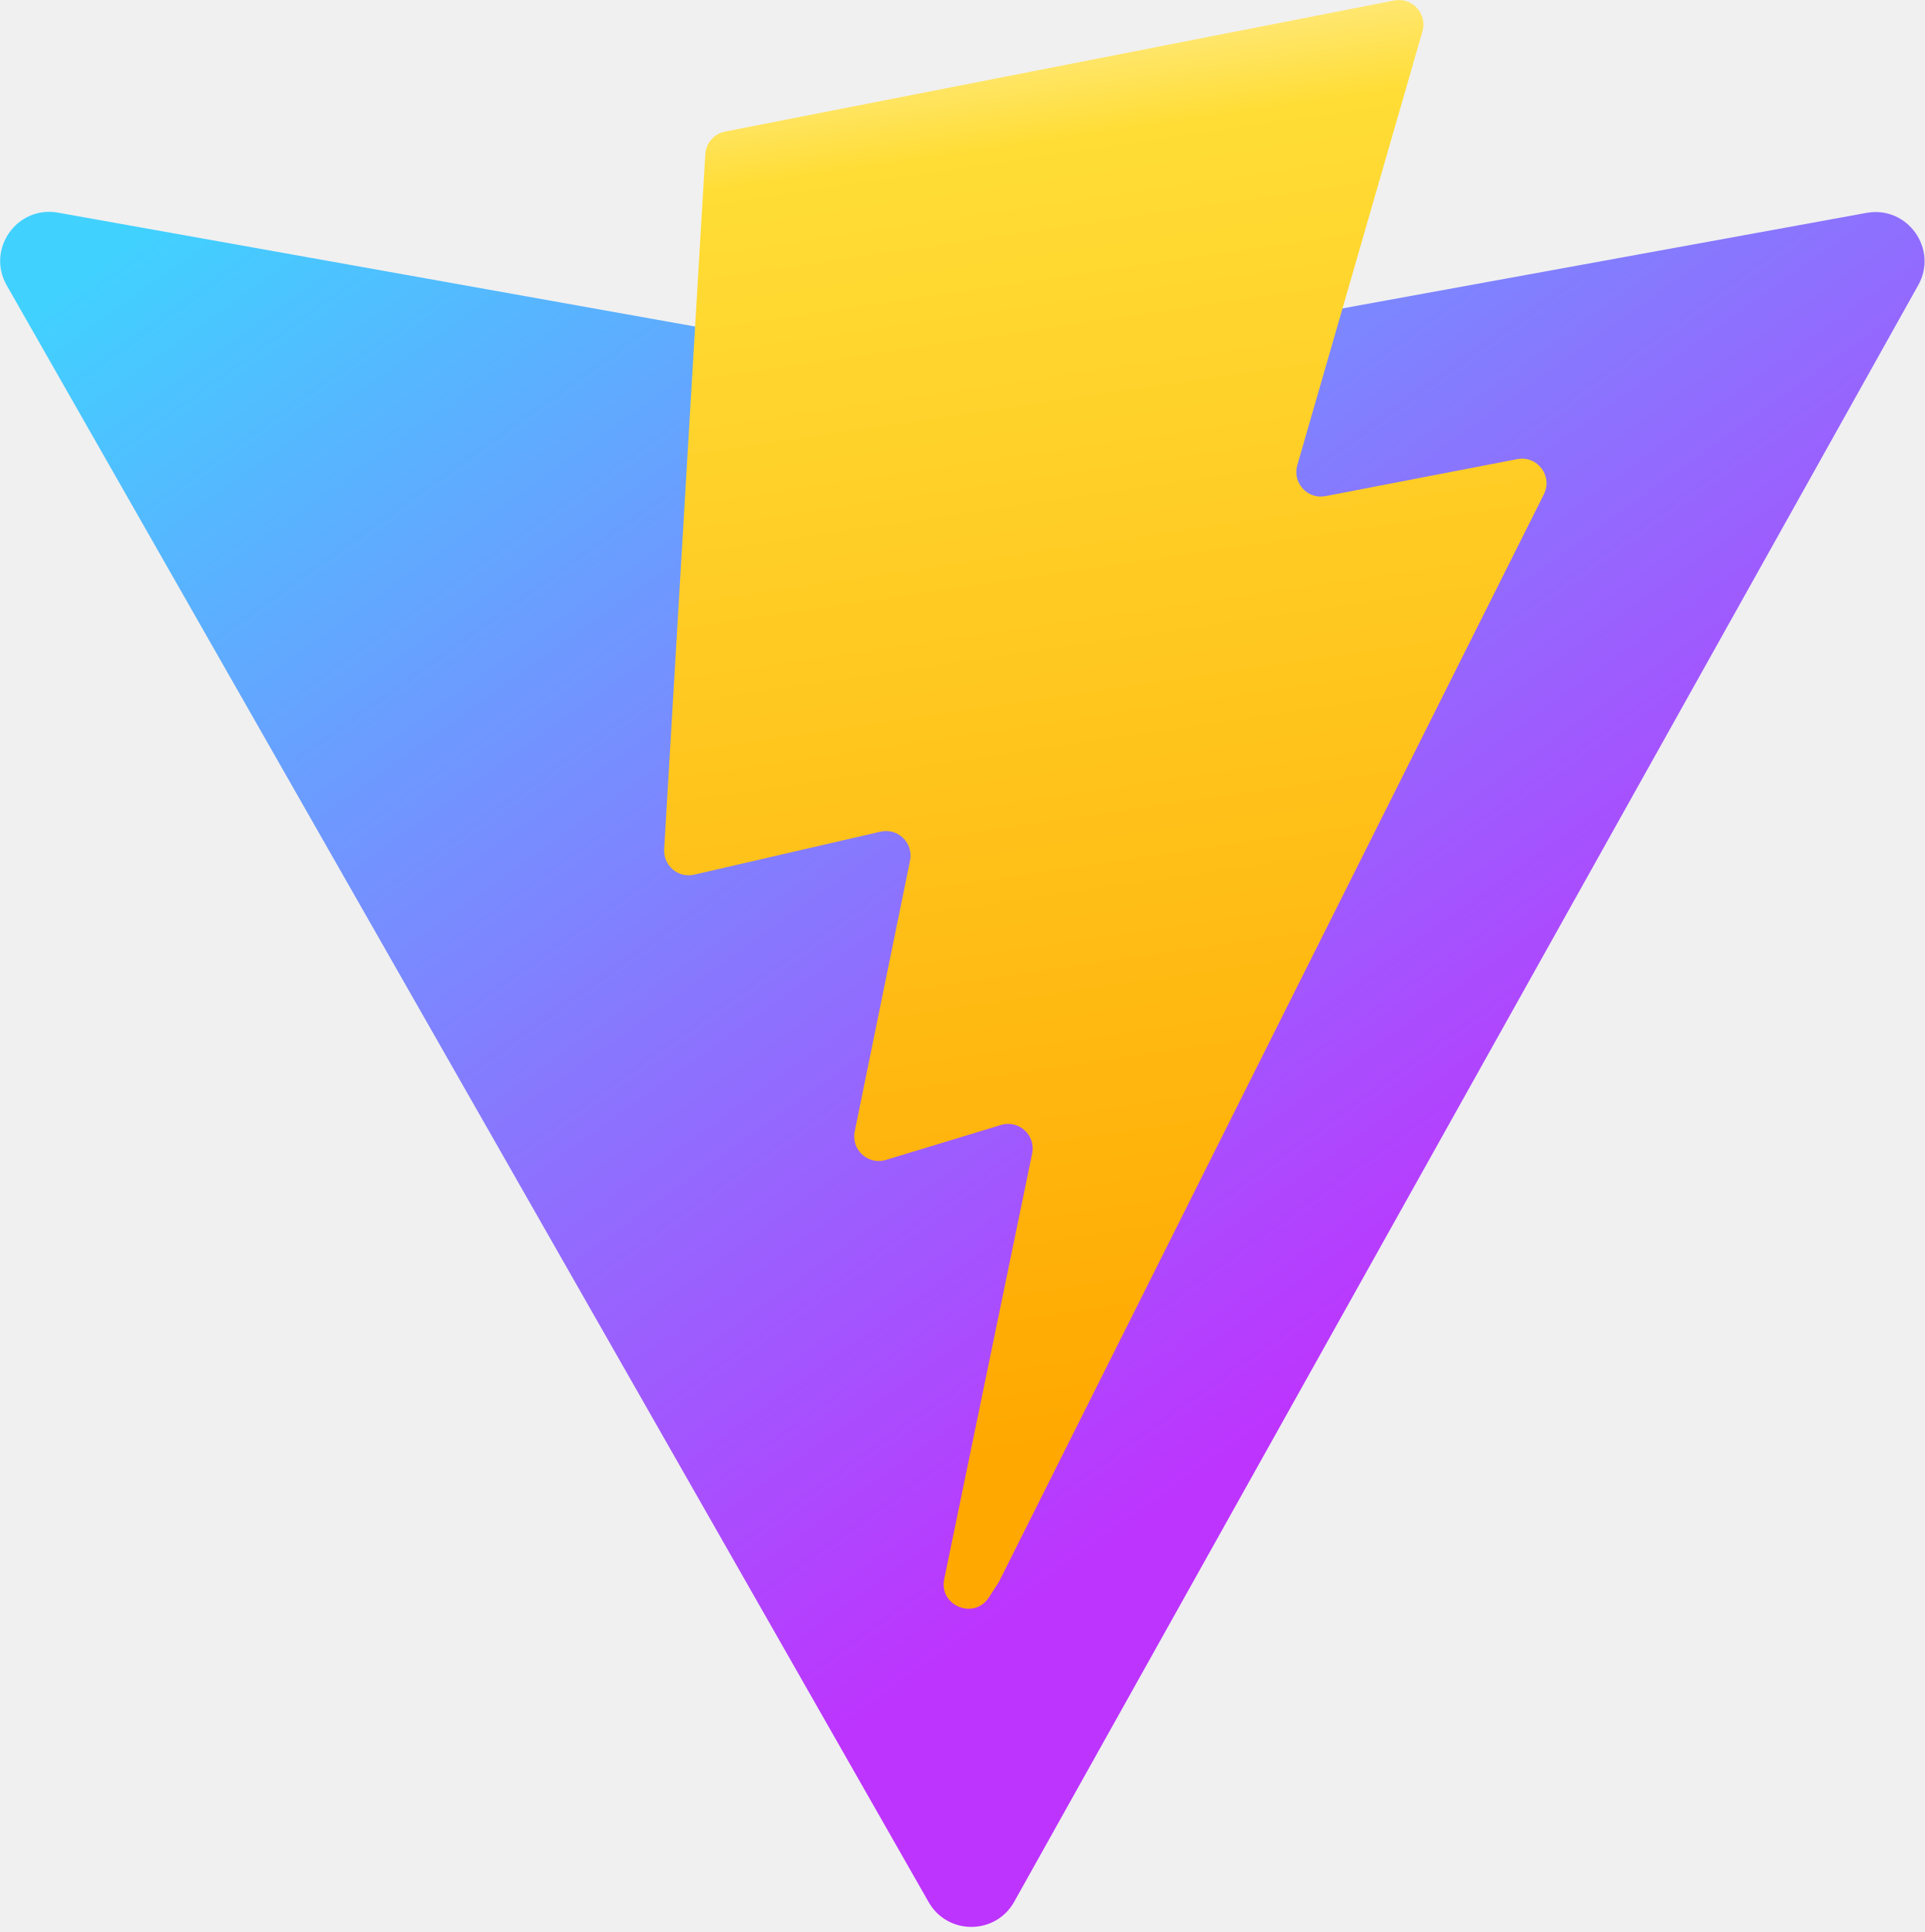
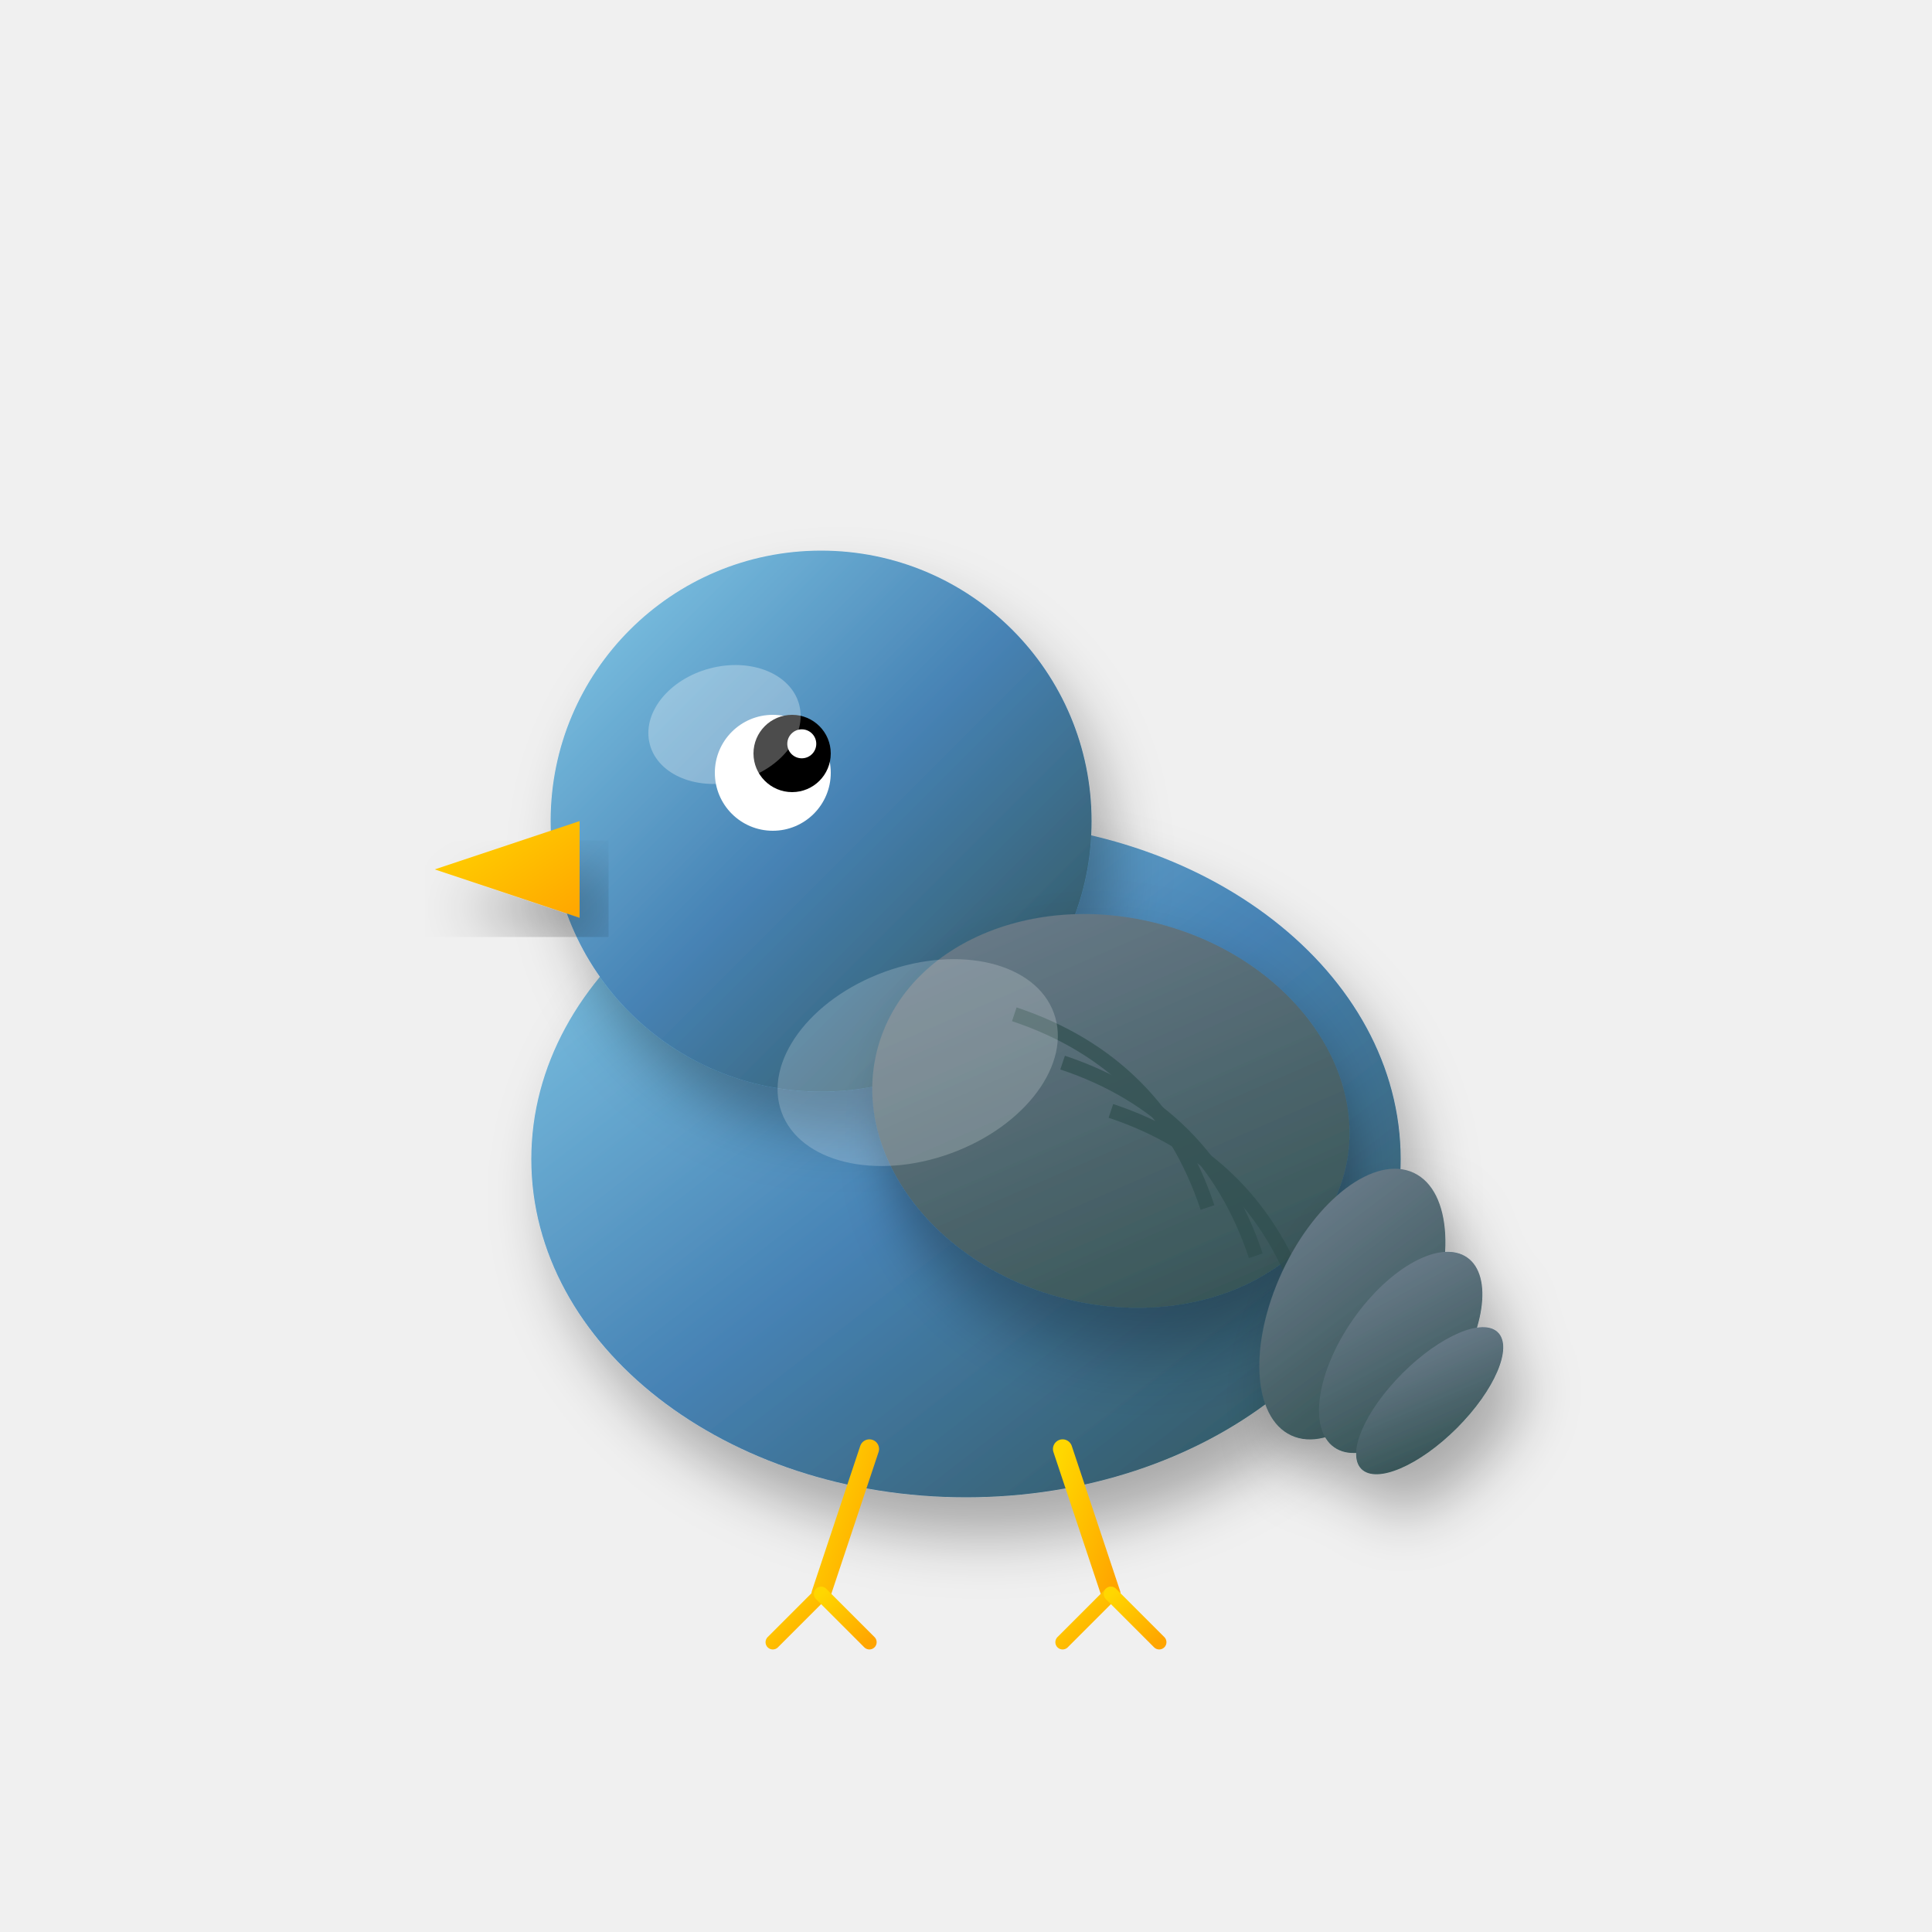
- <svg xmlns="http://www.w3.org/2000/svg" aria-hidden="true" role="img" class="iconify iconify--logos" width="31.88" height="32" preserveAspectRatio="xMidYMid meet" viewBox="0 0 256 257">
+ <svg xmlns="http://www.w3.org/2000/svg" width="200" height="200" viewBox="0 0 200 200">
  <defs>
-     <linearGradient id="IconifyId1813088fe1fbc01fb466" x1="-.828%" x2="57.636%" y1="7.652%" y2="78.411%">
-       <stop offset="0%" stop-color="#41D1FF" />
-       <stop offset="100%" stop-color="#BD34FE" />
+     <linearGradient id="bodyGradient" x1="0%" y1="0%" x2="100%" y2="100%">
+       <stop offset="0%" style="stop-color:#87CEEB;stop-opacity:1" />
+       <stop offset="50%" style="stop-color:#4682B4;stop-opacity:1" />
+       <stop offset="100%" style="stop-color:#2F4F4F;stop-opacity:1" />
    </linearGradient>
-     <linearGradient id="IconifyId1813088fe1fbc01fb467" x1="43.376%" x2="50.316%" y1="2.242%" y2="89.03%">
-       <stop offset="0%" stop-color="#FFEA83" />
-       <stop offset="8.333%" stop-color="#FFDD35" />
-       <stop offset="100%" stop-color="#FFA800" />
+     <linearGradient id="wingGradient" x1="0%" y1="0%" x2="100%" y2="100%">
+       <stop offset="0%" style="stop-color:#708090;stop-opacity:1" />
+       <stop offset="100%" style="stop-color:#2F4F4F;stop-opacity:1" />
    </linearGradient>
+     <linearGradient id="beakGradient" x1="0%" y1="0%" x2="100%" y2="100%">
+       <stop offset="0%" style="stop-color:#FFD700;stop-opacity:1" />
+       <stop offset="100%" style="stop-color:#FFA500;stop-opacity:1" />
+     </linearGradient>
+     <filter id="dropShadow" x="-20%" y="-20%" width="140%" height="140%">
+       <feDropShadow dx="2" dy="4" stdDeviation="3" flood-color="rgba(0,0,0,0.3)" />
+     </filter>
  </defs>
-   <path fill="url(#IconifyId1813088fe1fbc01fb466)" d="M255.153 37.938L134.897 252.976c-2.483 4.44-8.862 4.466-11.382.048L.875 37.958c-2.746-4.814 1.371-10.646 6.827-9.67l120.385 21.517a6.537 6.537 0 0 0 2.322-.004l117.867-21.483c5.438-.991 9.574 4.796 6.877 9.62Z" />
-   <path fill="url(#IconifyId1813088fe1fbc01fb467)" d="M185.432.063L96.44 17.501a3.268 3.268 0 0 0-2.634 3.014l-5.474 92.456a3.268 3.268 0 0 0 3.997 3.378l24.777-5.718c2.318-.535 4.413 1.507 3.936 3.838l-7.361 36.047c-.495 2.426 1.782 4.5 4.151 3.78l15.304-4.649c2.372-.72 4.652 1.36 4.15 3.788l-11.698 56.621c-.732 3.542 3.979 5.473 5.943 2.437l1.313-2.028l72.516-144.72c1.215-2.423-.88-5.186-3.54-4.672l-25.505 4.922c-2.396.462-4.435-1.77-3.759-4.114l16.646-57.705c.677-2.35-1.37-4.583-3.769-4.113Z" />
+   <ellipse cx="100" cy="120" rx="45" ry="35" fill="url(#bodyGradient)" filter="url(#dropShadow)" />
+   <circle cx="85" cy="85" r="28" fill="url(#bodyGradient)" filter="url(#dropShadow)" />
+   <polygon points="60,85 45,90 60,95" fill="url(#beakGradient)" filter="url(#dropShadow)" />
+   <circle cx="80" cy="80" r="6" fill="#ffffff" />
+   <circle cx="82" cy="78" r="4" fill="#000000" />
+   <circle cx="83" cy="77" r="1.5" fill="#ffffff" />
+   <ellipse cx="115" cy="115" rx="25" ry="20" fill="url(#wingGradient)" transform="rotate(15 115 115)" filter="url(#dropShadow)" />
+   <g stroke="#2F4F4F" stroke-width="1.5" fill="none" opacity="0.7">
+     <path d="M105 105 Q120 110 125 125" />
+     <path d="M110 110 Q125 115 130 130" />
+     <path d="M115 115 Q130 120 135 135" />
+   </g>
+   <g fill="url(#wingGradient)" filter="url(#dropShadow)">
+     <ellipse cx="140" cy="135" rx="8" ry="15" transform="rotate(25 140 135)" />
+     <ellipse cx="145" cy="140" rx="6" ry="12" transform="rotate(35 145 140)" />
+     <ellipse cx="148" cy="145" rx="4" ry="10" transform="rotate(45 148 145)" />
+   </g>
+   <g stroke="url(#beakGradient)" stroke-width="2" fill="none" stroke-linecap="round">
+     <line x1="90" y1="150" x2="85" y2="165" />
+     <line x1="110" y1="150" x2="115" y2="165" />
+     <g stroke-width="1.5">
+       <line x1="85" y1="165" x2="80" y2="170" />
+       <line x1="85" y1="165" x2="85" y2="170" />
+       <line x1="85" y1="165" x2="90" y2="170" />
+       <line x1="115" y1="165" x2="110" y2="170" />
+       <line x1="115" y1="165" x2="115" y2="170" />
+       <line x1="115" y1="165" x2="120" y2="170" />
+     </g>
+   </g>
+   <ellipse cx="95" cy="110" rx="15" ry="10" fill="rgba(255,255,255,0.2)" transform="rotate(-20 95 110)" />
+   <ellipse cx="75" cy="75" rx="8" ry="6" fill="rgba(255,255,255,0.3)" transform="rotate(-15 75 75)" />
</svg>
